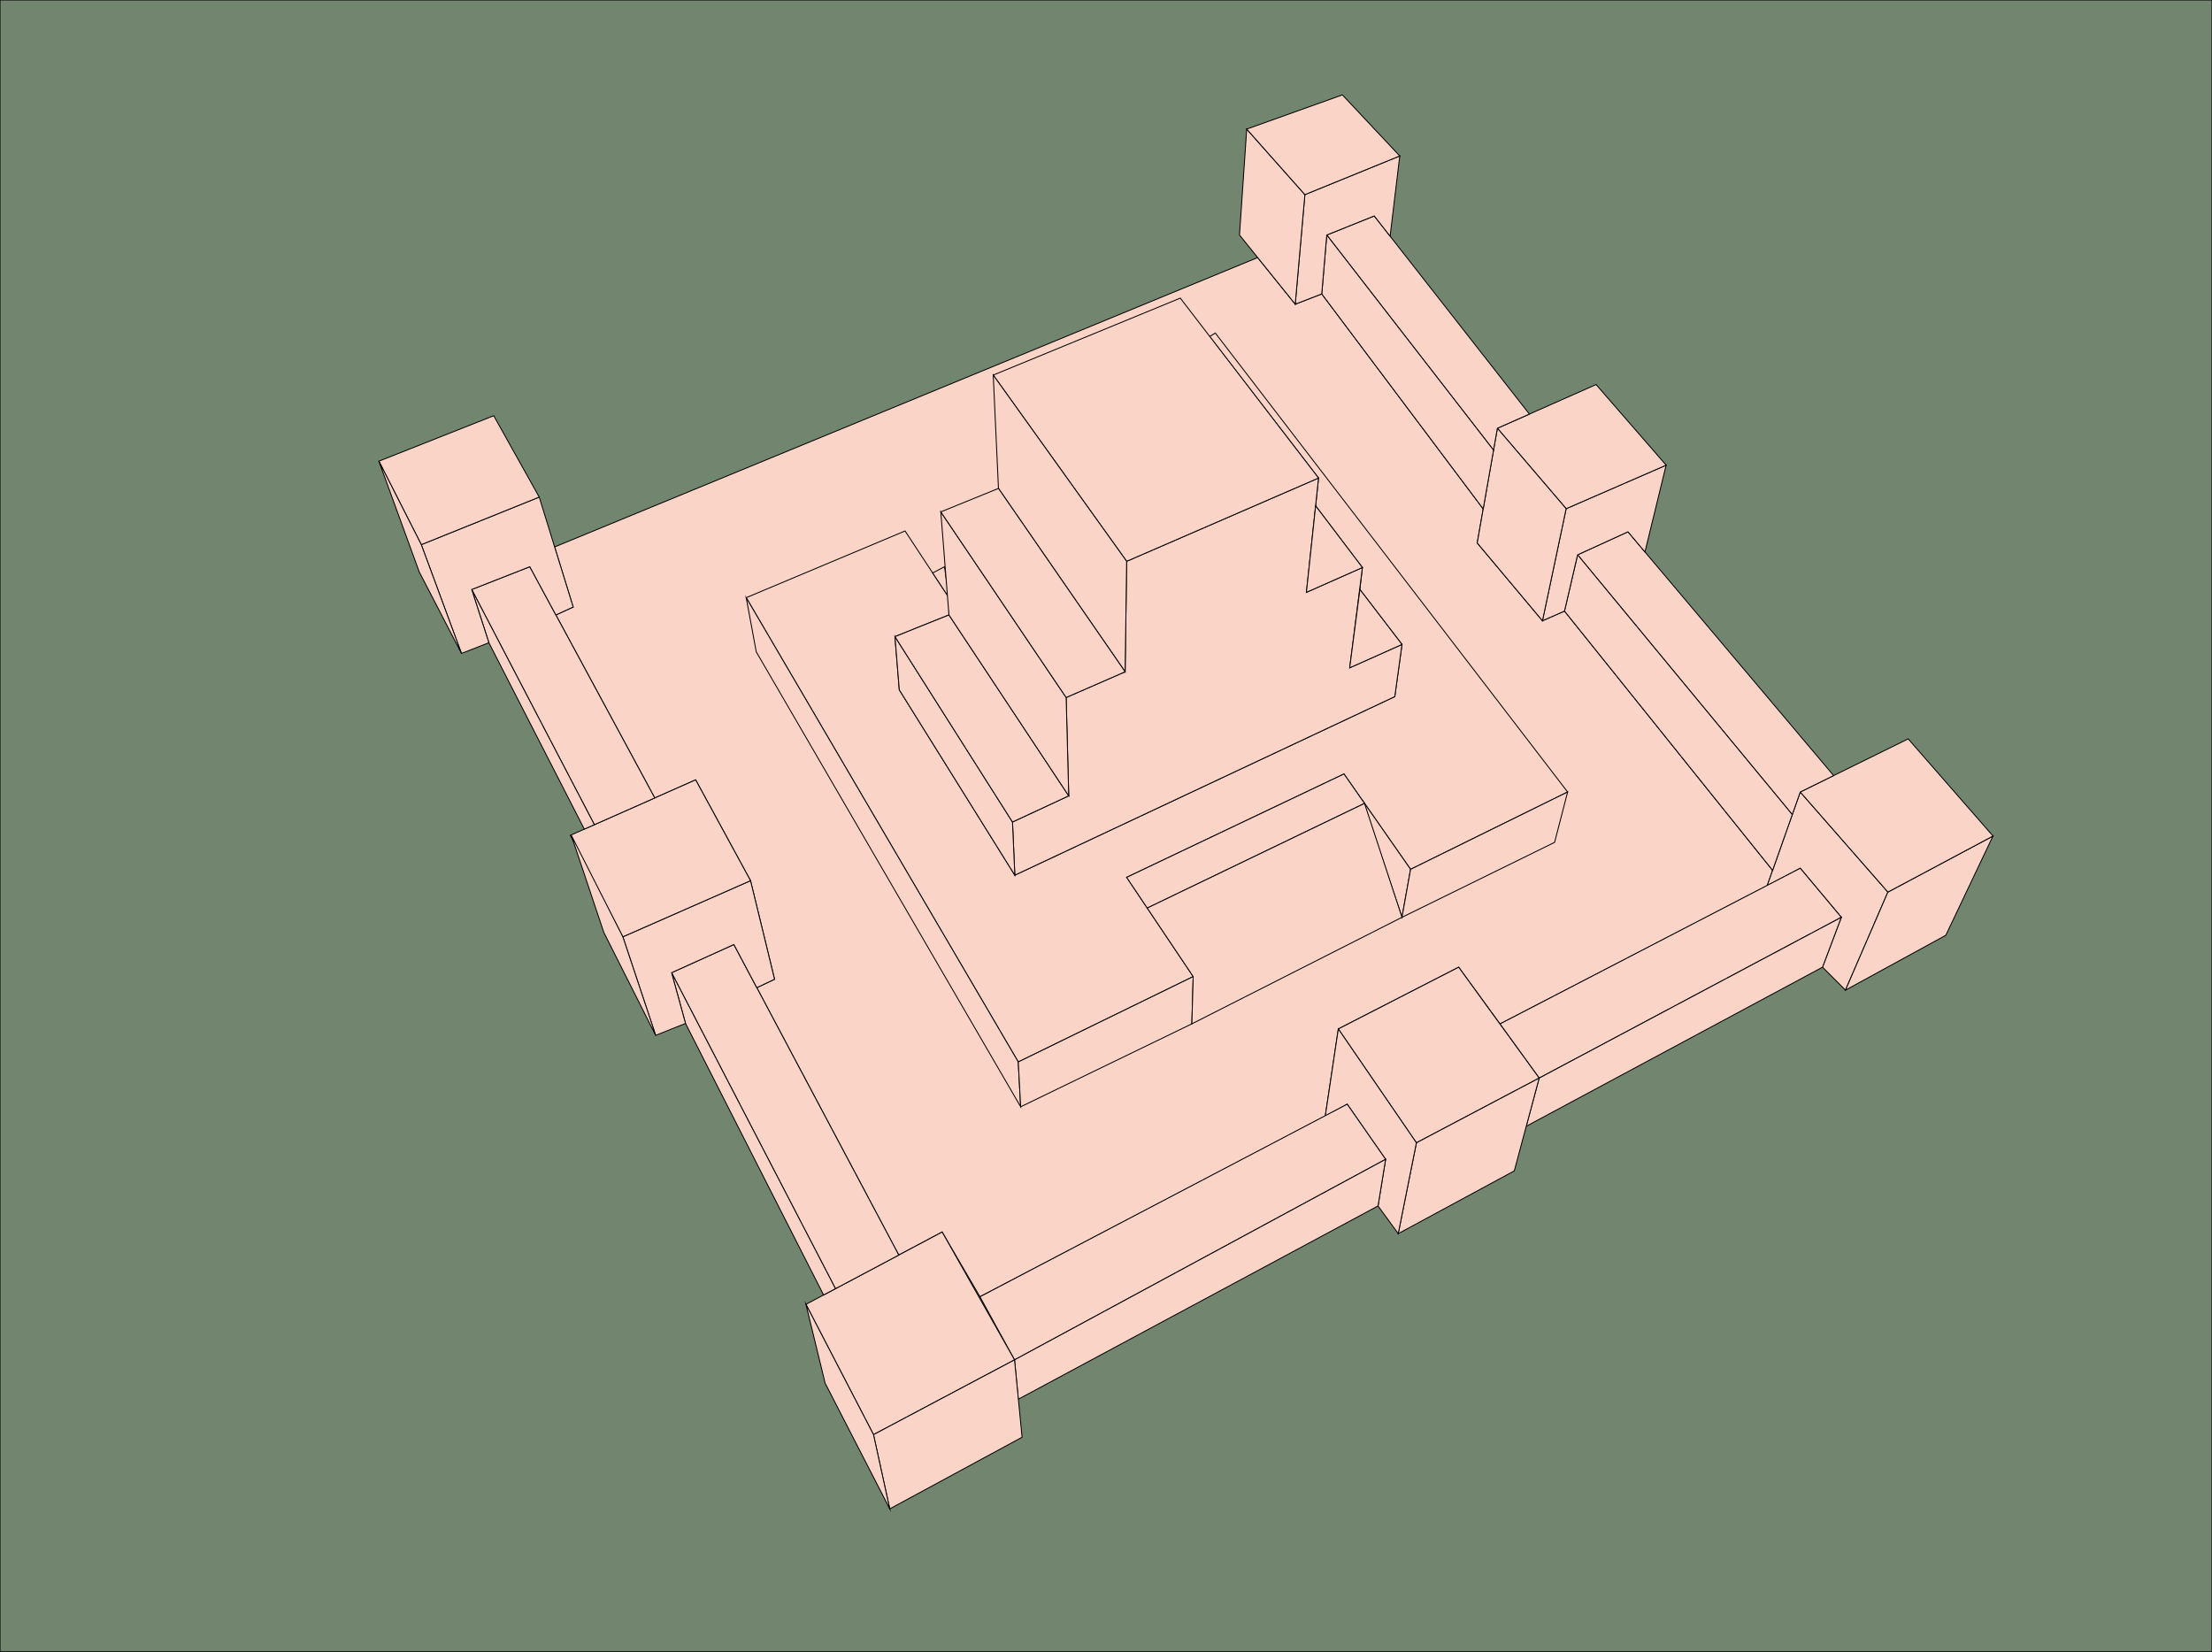
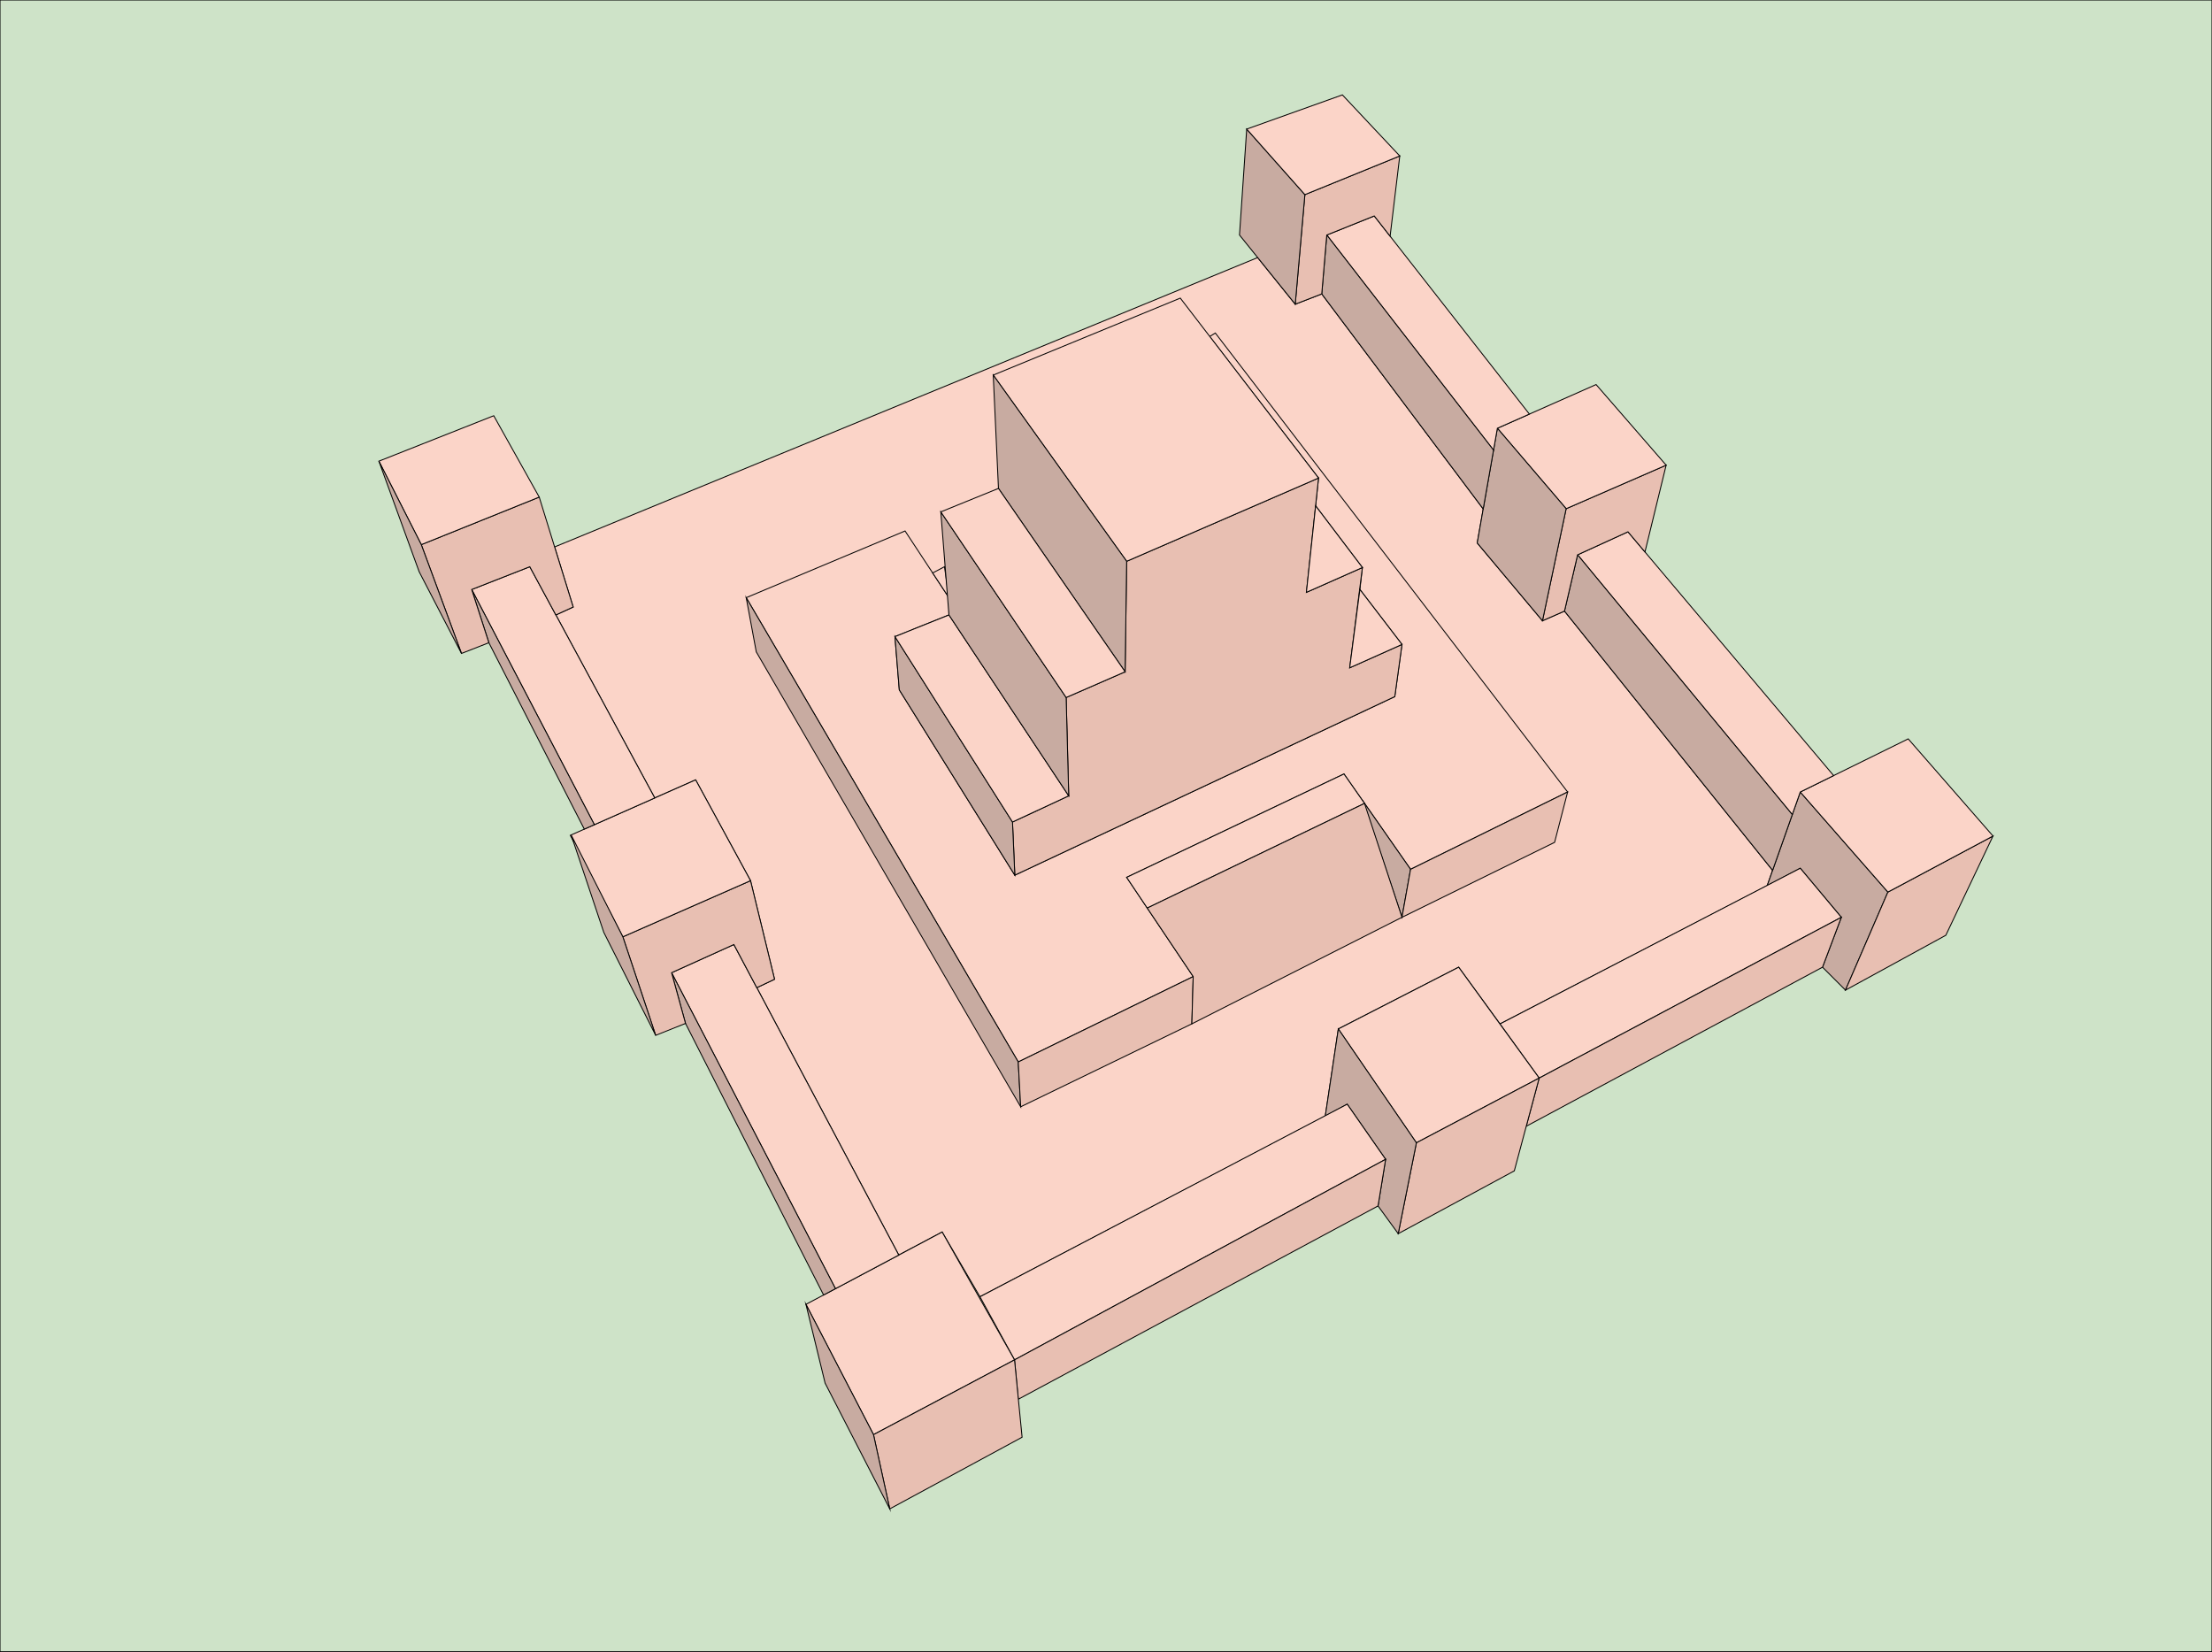
- <svg xmlns="http://www.w3.org/2000/svg" width="2400" height="1792" viewBox="0 0 2400 1792" shape-rendering="geometricPrecision" text-rendering="optimizeLegibility">
-   <defs>
-     <style>
-       .cls-1{fill:#72856f;stroke:#000000;stroke-miterlimit:10;vector-effect:non-scaling-stroke;shape-rendering:geometricPrecision}
-       .cls-2{fill:#fbd4c8;stroke:#000000;stroke-miterlimit:10;vector-effect:non-scaling-stroke;shape-rendering:geometricPrecision}
-     </style>
-   </defs>
+ <svg xmlns="http://www.w3.org/2000/svg" viewBox="0 0 2400 1792" width="2400" height="1792" shape-rendering="geometricPrecision" text-rendering="optimizeLegibility">
  <g id="Layer_1" data-name="Layer 1">
-     <path d="M0 0 L2400 0 L2400 1792 L0 1792 Z" class="cls-1" />
-     <path d="M601.75 593.39 L1364.561 279.45 L1405.319 330.027 L1434.091 318.883 L1609.263 552.155 L1602.779 589.082 L1673.563 673.49 L1697.461 663 L1923.257 944.269 L1917.386 960.902 L1627.488 1110.895 L1582.632 1049.345 L1452.072 1116.34 L1437.905 1210.987 L1063.253 1406.889 L1022.232 1336.672 L975.158 1361.663 L821.107 1071.56 L840.373 1062.431 L814.315 955.481 L754.759 846.108 L710.404 865.734 L603.101 667.186 L621.883 658.587 Z" class="cls-2" />
-     <path d="M2002.312 1074.247 L1977.409 1049.345 L1997.807 995.21 L1953.261 941.989 L1917.386 960.902 L1953.261 859.267 L2048.352 967.849 Z" class="cls-2" />
-     <path d="M2111.206 1014.71 L2162.376 907.032 L2048.352 967.849 L2002.312 1074.247 Z" class="cls-2" />
-     <path d="M2070.388 801.627 L2162.376 907.032 L2048.352 967.849 L1953.261 859.267 Z" class="cls-2" />
-     <path d="M1953.261 941.989 L1627.488 1110.895 L1669.981 1169.641 L1997.807 995.21 Z" class="cls-2" />
-     <path d="M1977.409 1049.345 L1997.807 995.21 L1669.981 1169.641 L1655.948 1221.927 Z" class="cls-2" />
-     <path d="M1582.632 1049.345 L1669.981 1169.641 L1536.778 1239.882 L1452.072 1116.34 Z" class="cls-2" />
-     <path d="M1643.011 1270.321 L1669.981 1169.641 L1536.778 1239.882 L1517.058 1338.441 Z" class="cls-2" />
-     <path d="M1452.072 1116.34 L1437.905 1210.987 L1461.708 1197.977 L1503.371 1257.79 L1495.158 1308.378 L1517.058 1338.441 L1536.778 1239.882 Z" class="cls-2" />
-     <path d="M1461.708 1197.977 L1063.253 1406.889 L1100.757 1475.368 L1503.371 1257.79 Z" class="cls-2" />
-     <path d="M1503.371 1257.79 L1495.158 1308.378 L1104.798 1518.114 L1100.757 1475.368 Z" class="cls-2" />
-     <path d="M1022.232 1336.672 L1100.757 1475.368 L947.744 1556.503 L874.438 1415.134 Z" class="cls-2" />
-     <path d="M1108.957 1559.301 L1100.757 1475.368 L947.744 1556.503 L965.364 1637.041 Z" class="cls-2" />
-     <path d="M874.438 1415.134 L895.233 1500.617 L965.364 1637.041 L947.744 1556.503 Z" class="cls-2" />
-     <path d="M796.251 1024.751 L975.158 1361.663 L906.473 1398.127 L728.659 1055.31 Z" class="cls-2" />
-     <path d="M743.763 1110.344 L728.659 1055.31 L906.473 1398.127 L893.573 1404.975 Z" class="cls-2" />
-     <path d="M814.315 955.481 L840.373 1062.431 L821.107 1071.56 L796.251 1024.751 L728.659 1055.31 L743.763 1110.344 L711.391 1123.284 L675.776 1016.381 Z" class="cls-2" />
-     <path d="M814.315 955.481 L754.759 846.108 L618.757 906.286 L675.776 1016.381 Z" class="cls-2" />
-     <path d="M655.137 1011.613 L619.703 905.867 L675.776 1016.381 L711.391 1123.284 Z" class="cls-2" />
-     <path d="M574.824 614.863 L710.404 865.734 L644.875 894.729 L511.783 639.577 Z" class="cls-2" />
-     <path d="M530.417 697.311 L633.962 899.558 L644.875 894.729 L511.783 639.577 Z" class="cls-2" />
-     <path d="M457.087 590.901 L500.695 708.952 L530.417 697.311 L511.783 639.577 L574.824 614.863 L603.101 667.186 L621.883 658.587 L585.049 539.308 Z" class="cls-2" />
-     <path d="M411.086 500.341 L457.087 590.901 L585.049 539.308 L535.699 451.038 Z" class="cls-2" />
-     <path d="M454.785 620.307 L411.086 500.341 L457.087 590.901 L500.695 708.952 Z" class="cls-2" />
-     <path d="M1989.466 841.45 L1766.322 576.971 L1711.677 601.944 L1944.599 883.807 L1953.261 859.267 Z" class="cls-2" />
-     <path d="M1923.257 944.269 L1944.599 883.807 L1711.677 601.944 L1697.461 663 Z" class="cls-2" />
-     <path d="M1673.563 673.49 L1699.253 551.906 L1807.747 504.674 L1784.78 598.848 L1766.322 576.971 L1711.677 601.944 L1697.461 663 Z" class="cls-2" />
-     <path d="M1624.631 464.632 L1699.253 551.906 L1807.747 504.674 L1731.739 417.221 Z" class="cls-2" />
-     <path d="M1602.779 589.082 L1673.563 673.49 L1699.253 551.906 L1624.631 464.632 Z" class="cls-2" />
-     <path d="M1491.037 234.281 L1659.363 449.258 L1624.631 464.632 L1620.464 488.362 L1439.526 254.983 Z" class="cls-2" />
-     <path d="M1434.091 318.883 L1439.526 254.983 L1620.464 488.362 L1609.263 552.155 Z" class="cls-2" />
-     <path d="M1405.319 330.027 L1415.785 211.151 L1518.729 169.208 L1508.253 256.268 L1491.037 234.281 L1439.526 254.983 L1434.091 318.883 Z" class="cls-2" />
-     <path d="M1344.843 254.983 L1405.319 330.027 L1415.785 211.151 L1352.661 140.059 Z" class="cls-2" />
-     <path d="M1518.729 169.208 L1456.483 102.951 L1352.661 140.059 L1415.785 211.151 Z" class="cls-2" />
-     <path d="M1029.596 667.186 L971.013 690.681 L975.739 748.464 L1101.071 949.509 L1513.334 755.779 L1521.14 699.174 L1475.477 639.577 L1478.185 615.737 L1427.444 548.833 L1430.604 518.629 L1312.428 365.122 L1318.62 361.321 L1700.859 859.267 L1530.458 943.168 L1458.194 839.713 L1222.407 951.872 L1294.62 1059.52 L1104.798 1152.169 L809.625 648.437 L981.975 576.07 L1029.596 648.437 Z" class="cls-2" />
-     <path d="M820.537 707.23 L809.625 648.437 L1104.798 1152.169 L1107.415 1200.802 Z" class="cls-2" />
-     <path d="M1294.62 1059.52 L1293.145 1110.808 L1107.415 1200.802 L1104.798 1152.169 Z" class="cls-2" />
-     <path d="M1479.188 869.769 L1521.14 995.21 L1530.458 943.168 Z" class="cls-2" />
-     <path d="M1700.859 859.267 L1686.725 913.913 L1521.14 995.21 L1530.458 943.168 Z" class="cls-2" />
-     <path d="M1029.596 648.437 L1011.947 621.616 L1024.743 614.863 Z" class="cls-2" />
-     <path d="M1458.194 839.713 L1222.407 951.872 L1244.749 985.177 L1480.492 871.635 Z" class="cls-2" />
-     <path d="M1521.14 995.21 L1480.492 871.635 L1244.749 985.177 L1294.62 1059.52 L1293.145 1110.808 Z" class="cls-2" />
-     <path d="M1101.071 949.509 L1098.54 891.841 L1159.552 863.429 L1156.764 756.745 L1220.752 728.841 L1222.407 608.985 L1430.604 518.629 L1417.44 642.647 L1478.185 615.737 L1464.41 724.534 L1521.14 699.174 L1513.334 755.779 Z" class="cls-2" />
-     <path d="M1098.54 891.841 L971.013 690.681 L975.739 748.464 L1101.071 949.509 Z" class="cls-2" />
-     <path d="M1029.596 667.186 L971.013 690.681 L1098.54 891.841 L1159.552 863.429 Z" class="cls-2" />
-     <path d="M1020.771 555.353 L1029.596 667.186 L1159.552 863.429 L1156.764 756.745 Z" class="cls-2" />
-     <path d="M1427.444 548.833 L1478.185 615.737 L1417.44 642.647 Z" class="cls-2" />
-     <path d="M1475.477 639.577 L1521.14 699.174 L1464.41 724.534 Z" class="cls-2" />
-     <path d="M1430.604 518.629 L1280.609 323.435 L1077.658 406.944 L1222.407 608.985 Z" class="cls-2" />
-     <path d="M1083.318 529.91 L1077.658 406.944 L1222.407 608.985 L1220.752 728.841 Z" class="cls-2" />
-     <path d="M1020.771 555.353 L1083.318 529.91 L1220.752 728.841 L1156.764 756.745 Z" class="cls-2" />
+     <path d="M0 0 L2400 0 L2400 1792 L0 1792 Z" fill="#cee3c8" stroke="#000000" stroke-miterlimit="10" vector-effect="non-scaling-stroke" shape-rendering="geometricPrecision" />
+     <path d="M601.75 593.39 L1364.561 279.45 L1405.319 330.027 L1434.091 318.883 L1609.263 552.155 L1602.779 589.082 L1673.563 673.49 L1697.461 663 L1923.257 944.269 L1917.386 960.902 L1627.488 1110.895 L1582.632 1049.345 L1452.072 1116.34 L1437.905 1210.987 L1063.253 1406.889 L1022.232 1336.672 L975.158 1361.663 L821.107 1071.56 L840.373 1062.431 L814.315 955.481 L754.759 846.108 L710.404 865.734 L603.101 667.186 L621.883 658.587 Z" fill="#fbd4c8" stroke="#000000" stroke-miterlimit="10" vector-effect="non-scaling-stroke" shape-rendering="geometricPrecision" />
+     <path d="M2002.312 1074.247 L1977.409 1049.345 L1997.807 995.21 L1953.261 941.989 L1917.386 960.902 L1953.261 859.267 L2048.352 967.849 Z" fill="#c8aba1" stroke="#000000" stroke-miterlimit="10" vector-effect="non-scaling-stroke" shape-rendering="geometricPrecision" />
+     <path d="M2111.206 1014.71 L2162.376 907.032 L2048.352 967.849 L2002.312 1074.247 Z" fill="#e8bfb2" stroke="#000000" stroke-miterlimit="10" vector-effect="non-scaling-stroke" shape-rendering="geometricPrecision" />
+     <path d="M2070.388 801.627 L2162.376 907.032 L2048.352 967.849 L1953.261 859.267 Z" fill="#fbd4c8" stroke="#000000" stroke-miterlimit="10" vector-effect="non-scaling-stroke" shape-rendering="geometricPrecision" />
+     <path d="M1953.261 941.989 L1627.488 1110.895 L1669.981 1169.641 L1997.807 995.21 Z" fill="#fbd4c8" stroke="#000000" stroke-miterlimit="10" vector-effect="non-scaling-stroke" shape-rendering="geometricPrecision" />
+     <path d="M1977.409 1049.345 L1997.807 995.21 L1669.981 1169.641 L1655.948 1221.927 Z" fill="#e8bfb2" stroke="#000000" stroke-miterlimit="10" vector-effect="non-scaling-stroke" shape-rendering="geometricPrecision" />
+     <path d="M1582.632 1049.345 L1669.981 1169.641 L1536.778 1239.882 L1452.072 1116.34 Z" fill="#fbd4c8" stroke="#000000" stroke-miterlimit="10" vector-effect="non-scaling-stroke" shape-rendering="geometricPrecision" />
+     <path d="M1643.011 1270.321 L1669.981 1169.641 L1536.778 1239.882 L1517.058 1338.441 Z" fill="#e8bfb2" stroke="#000000" stroke-miterlimit="10" vector-effect="non-scaling-stroke" shape-rendering="geometricPrecision" />
+     <path d="M1452.072 1116.34 L1437.905 1210.987 L1461.708 1197.977 L1503.371 1257.79 L1495.158 1308.378 L1517.058 1338.441 L1536.778 1239.882 Z" fill="#c8aba1" stroke="#000000" stroke-miterlimit="10" vector-effect="non-scaling-stroke" shape-rendering="geometricPrecision" />
+     <path d="M1461.708 1197.977 L1063.253 1406.889 L1100.757 1475.368 L1503.371 1257.79 Z" fill="#fbd4c8" stroke="#000000" stroke-miterlimit="10" vector-effect="non-scaling-stroke" shape-rendering="geometricPrecision" />
+     <path d="M1503.371 1257.79 L1495.158 1308.378 L1104.798 1518.114 L1100.757 1475.368 Z" fill="#e8bfb2" stroke="#000000" stroke-miterlimit="10" vector-effect="non-scaling-stroke" shape-rendering="geometricPrecision" />
+     <path d="M1022.232 1336.672 L1100.757 1475.368 L947.744 1556.503 L874.438 1415.134 Z" fill="#fbd4c8" stroke="#000000" stroke-miterlimit="10" vector-effect="non-scaling-stroke" shape-rendering="geometricPrecision" />
+     <path d="M1108.957 1559.301 L1100.757 1475.368 L947.744 1556.503 L965.364 1637.041 Z" fill="#e8bfb2" stroke="#000000" stroke-miterlimit="10" vector-effect="non-scaling-stroke" shape-rendering="geometricPrecision" />
+     <path d="M874.438 1415.134 L895.233 1500.617 L965.364 1637.041 L947.744 1556.503 Z" fill="#c8aba1" stroke="#000000" stroke-miterlimit="10" vector-effect="non-scaling-stroke" shape-rendering="geometricPrecision" />
+     <path d="M796.251 1024.751 L975.158 1361.663 L906.473 1398.127 L728.659 1055.31 Z" fill="#fbd4c8" stroke="#000000" stroke-miterlimit="10" vector-effect="non-scaling-stroke" shape-rendering="geometricPrecision" />
+     <path d="M743.763 1110.344 L728.659 1055.31 L906.473 1398.127 L893.573 1404.975 Z" fill="#c8aba1" stroke="#000000" stroke-miterlimit="10" vector-effect="non-scaling-stroke" shape-rendering="geometricPrecision" />
+     <path d="M814.315 955.481 L840.373 1062.431 L821.107 1071.56 L796.251 1024.751 L728.659 1055.31 L743.763 1110.344 L711.391 1123.284 L675.776 1016.381 Z" fill="#e8bfb2" stroke="#000000" stroke-miterlimit="10" vector-effect="non-scaling-stroke" shape-rendering="geometricPrecision" />
+     <path d="M814.315 955.481 L754.759 846.108 L618.757 906.286 L675.776 1016.381 Z" fill="#fbd4c8" stroke="#000000" stroke-miterlimit="10" vector-effect="non-scaling-stroke" shape-rendering="geometricPrecision" />
+     <path d="M655.137 1011.613 L619.703 905.867 L675.776 1016.381 L711.391 1123.284 Z" fill="#c8aba1" stroke="#000000" stroke-miterlimit="10" vector-effect="non-scaling-stroke" shape-rendering="geometricPrecision" />
+     <path d="M574.824 614.863 L710.404 865.734 L644.875 894.729 L511.783 639.577 Z" fill="#fbd4c8" stroke="#000000" stroke-miterlimit="10" vector-effect="non-scaling-stroke" shape-rendering="geometricPrecision" />
+     <path d="M530.417 697.311 L633.962 899.558 L644.875 894.729 L511.783 639.577 Z" fill="#c8aba1" stroke="#000000" stroke-miterlimit="10" vector-effect="non-scaling-stroke" shape-rendering="geometricPrecision" />
+     <path d="M457.087 590.901 L500.695 708.952 L530.417 697.311 L511.783 639.577 L574.824 614.863 L603.101 667.186 L621.883 658.587 L585.049 539.308 Z" fill="#e8bfb2" stroke="#000000" stroke-miterlimit="10" vector-effect="non-scaling-stroke" shape-rendering="geometricPrecision" />
+     <path d="M411.086 500.341 L457.087 590.901 L585.049 539.308 L535.699 451.038 Z" fill="#fbd4c8" stroke="#000000" stroke-miterlimit="10" vector-effect="non-scaling-stroke" shape-rendering="geometricPrecision" />
+     <path d="M454.785 620.307 L411.086 500.341 L457.087 590.901 L500.695 708.952 Z" fill="#c8aba1" stroke="#000000" stroke-miterlimit="10" vector-effect="non-scaling-stroke" shape-rendering="geometricPrecision" />
+     <path d="M1989.466 841.45 L1766.322 576.971 L1711.677 601.944 L1944.599 883.807 L1953.261 859.267 Z" fill="#fbd4c8" stroke="#000000" stroke-miterlimit="10" vector-effect="non-scaling-stroke" shape-rendering="geometricPrecision" />
+     <path d="M1923.257 944.269 L1944.599 883.807 L1711.677 601.944 L1697.461 663 Z" fill="#c8aba1" stroke="#000000" stroke-miterlimit="10" vector-effect="non-scaling-stroke" shape-rendering="geometricPrecision" />
+     <path d="M1673.563 673.49 L1699.253 551.906 L1807.747 504.674 L1784.78 598.848 L1766.322 576.971 L1711.677 601.944 L1697.461 663 Z" fill="#e8bfb2" stroke="#000000" stroke-miterlimit="10" vector-effect="non-scaling-stroke" shape-rendering="geometricPrecision" />
+     <path d="M1624.631 464.632 L1699.253 551.906 L1807.747 504.674 L1731.739 417.221 Z" fill="#fbd4c8" stroke="#000000" stroke-miterlimit="10" vector-effect="non-scaling-stroke" shape-rendering="geometricPrecision" />
+     <path d="M1602.779 589.082 L1673.563 673.49 L1699.253 551.906 L1624.631 464.632 Z" fill="#c8aba1" stroke="#000000" stroke-miterlimit="10" vector-effect="non-scaling-stroke" shape-rendering="geometricPrecision" />
+     <path d="M1491.037 234.281 L1659.363 449.258 L1624.631 464.632 L1620.464 488.362 L1439.526 254.983 Z" fill="#fbd4c8" stroke="#000000" stroke-miterlimit="10" vector-effect="non-scaling-stroke" shape-rendering="geometricPrecision" />
+     <path d="M1434.091 318.883 L1439.526 254.983 L1620.464 488.362 L1609.263 552.155 Z" fill="#c8aba1" stroke="#000000" stroke-miterlimit="10" vector-effect="non-scaling-stroke" shape-rendering="geometricPrecision" />
+     <path d="M1405.319 330.027 L1415.785 211.151 L1518.729 169.208 L1508.253 256.268 L1491.037 234.281 L1439.526 254.983 L1434.091 318.883 Z" fill="#e8bfb2" stroke="#000000" stroke-miterlimit="10" vector-effect="non-scaling-stroke" shape-rendering="geometricPrecision" />
+     <path d="M1344.843 254.983 L1405.319 330.027 L1415.785 211.151 L1352.661 140.059 Z" fill="#c8aba1" stroke="#000000" stroke-miterlimit="10" vector-effect="non-scaling-stroke" shape-rendering="geometricPrecision" />
+     <path d="M1518.729 169.208 L1456.483 102.951 L1352.661 140.059 L1415.785 211.151 Z" fill="#fbd4c8" stroke="#000000" stroke-miterlimit="10" vector-effect="non-scaling-stroke" shape-rendering="geometricPrecision" />
+     <path d="M1029.596 667.186 L971.013 690.681 L975.739 748.464 L1101.071 949.509 L1513.334 755.779 L1521.14 699.174 L1475.477 639.577 L1478.185 615.737 L1427.444 548.833 L1430.604 518.629 L1312.428 365.122 L1318.62 361.321 L1700.859 859.267 L1530.458 943.168 L1458.194 839.713 L1222.407 951.872 L1294.62 1059.52 L1104.798 1152.169 L809.625 648.437 L981.975 576.07 L1029.596 648.437 Z" fill="#fbd4c8" stroke="#000000" stroke-miterlimit="10" vector-effect="non-scaling-stroke" shape-rendering="geometricPrecision" />
+     <path d="M820.537 707.23 L809.625 648.437 L1104.798 1152.169 L1107.415 1200.802 Z" fill="#c8aba1" stroke="#000000" stroke-miterlimit="10" vector-effect="non-scaling-stroke" shape-rendering="geometricPrecision" />
+     <path d="M1294.62 1059.52 L1293.145 1110.808 L1107.415 1200.802 L1104.798 1152.169 Z" fill="#e8bfb2" stroke="#000000" stroke-miterlimit="10" vector-effect="non-scaling-stroke" shape-rendering="geometricPrecision" />
+     <path d="M1479.188 869.769 L1521.14 995.21 L1530.458 943.168 Z" fill="#c8aba1" stroke="#000000" stroke-miterlimit="10" vector-effect="non-scaling-stroke" shape-rendering="geometricPrecision" />
+     <path d="M1700.859 859.267 L1686.725 913.913 L1521.14 995.21 L1530.458 943.168 Z" fill="#e8bfb2" stroke="#000000" stroke-miterlimit="10" vector-effect="non-scaling-stroke" shape-rendering="geometricPrecision" />
+     <path d="M1029.596 648.437 L1011.947 621.616 L1024.743 614.863 Z" fill="#fbd4c8" stroke="#000000" stroke-miterlimit="10" vector-effect="non-scaling-stroke" shape-rendering="geometricPrecision" />
+     <path d="M1458.194 839.713 L1222.407 951.872 L1244.749 985.177 L1480.492 871.635 Z" fill="#fbd4c8" stroke="#000000" stroke-miterlimit="10" vector-effect="non-scaling-stroke" shape-rendering="geometricPrecision" />
+     <path d="M1521.14 995.21 L1480.492 871.635 L1244.749 985.177 L1294.62 1059.52 L1293.145 1110.808 Z" fill="#e8bfb2" stroke="#000000" stroke-miterlimit="10" vector-effect="non-scaling-stroke" shape-rendering="geometricPrecision" />
+     <path d="M1101.071 949.509 L1098.54 891.841 L1159.552 863.429 L1156.764 756.745 L1220.752 728.841 L1222.407 608.985 L1430.604 518.629 L1417.44 642.647 L1478.185 615.737 L1464.41 724.534 L1521.14 699.174 L1513.334 755.779 Z" fill="#e8bfb2" stroke="#000000" stroke-miterlimit="10" vector-effect="non-scaling-stroke" shape-rendering="geometricPrecision" />
+     <path d="M1098.54 891.841 L971.013 690.681 L975.739 748.464 L1101.071 949.509 Z" fill="#c8aba1" stroke="#000000" stroke-miterlimit="10" vector-effect="non-scaling-stroke" shape-rendering="geometricPrecision" />
+     <path d="M1029.596 667.186 L971.013 690.681 L1098.54 891.841 L1159.552 863.429 Z" fill="#fbd4c8" stroke="#000000" stroke-miterlimit="10" vector-effect="non-scaling-stroke" shape-rendering="geometricPrecision" />
+     <path d="M1020.771 555.353 L1029.596 667.186 L1159.552 863.429 L1156.764 756.745 Z" fill="#c8aba1" stroke="#000000" stroke-miterlimit="10" vector-effect="non-scaling-stroke" shape-rendering="geometricPrecision" />
+     <path d="M1427.444 548.833 L1478.185 615.737 L1417.44 642.647 Z" fill="#fbd4c8" stroke="#000000" stroke-miterlimit="10" vector-effect="non-scaling-stroke" shape-rendering="geometricPrecision" />
+     <path d="M1475.477 639.577 L1521.14 699.174 L1464.41 724.534 Z" fill="#fbd4c8" stroke="#000000" stroke-miterlimit="10" vector-effect="non-scaling-stroke" shape-rendering="geometricPrecision" />
+     <path d="M1430.604 518.629 L1280.609 323.435 L1077.658 406.944 L1222.407 608.985 Z" fill="#fbd4c8" stroke="#000000" stroke-miterlimit="10" vector-effect="non-scaling-stroke" shape-rendering="geometricPrecision" />
+     <path d="M1083.318 529.91 L1077.658 406.944 L1222.407 608.985 L1220.752 728.841 Z" fill="#c8aba1" stroke="#000000" stroke-miterlimit="10" vector-effect="non-scaling-stroke" shape-rendering="geometricPrecision" />
+     <path d="M1020.771 555.353 L1083.318 529.91 L1220.752 728.841 L1156.764 756.745 Z" fill="#fbd4c8" stroke="#000000" stroke-miterlimit="10" vector-effect="non-scaling-stroke" shape-rendering="geometricPrecision" />
  </g>
</svg>
